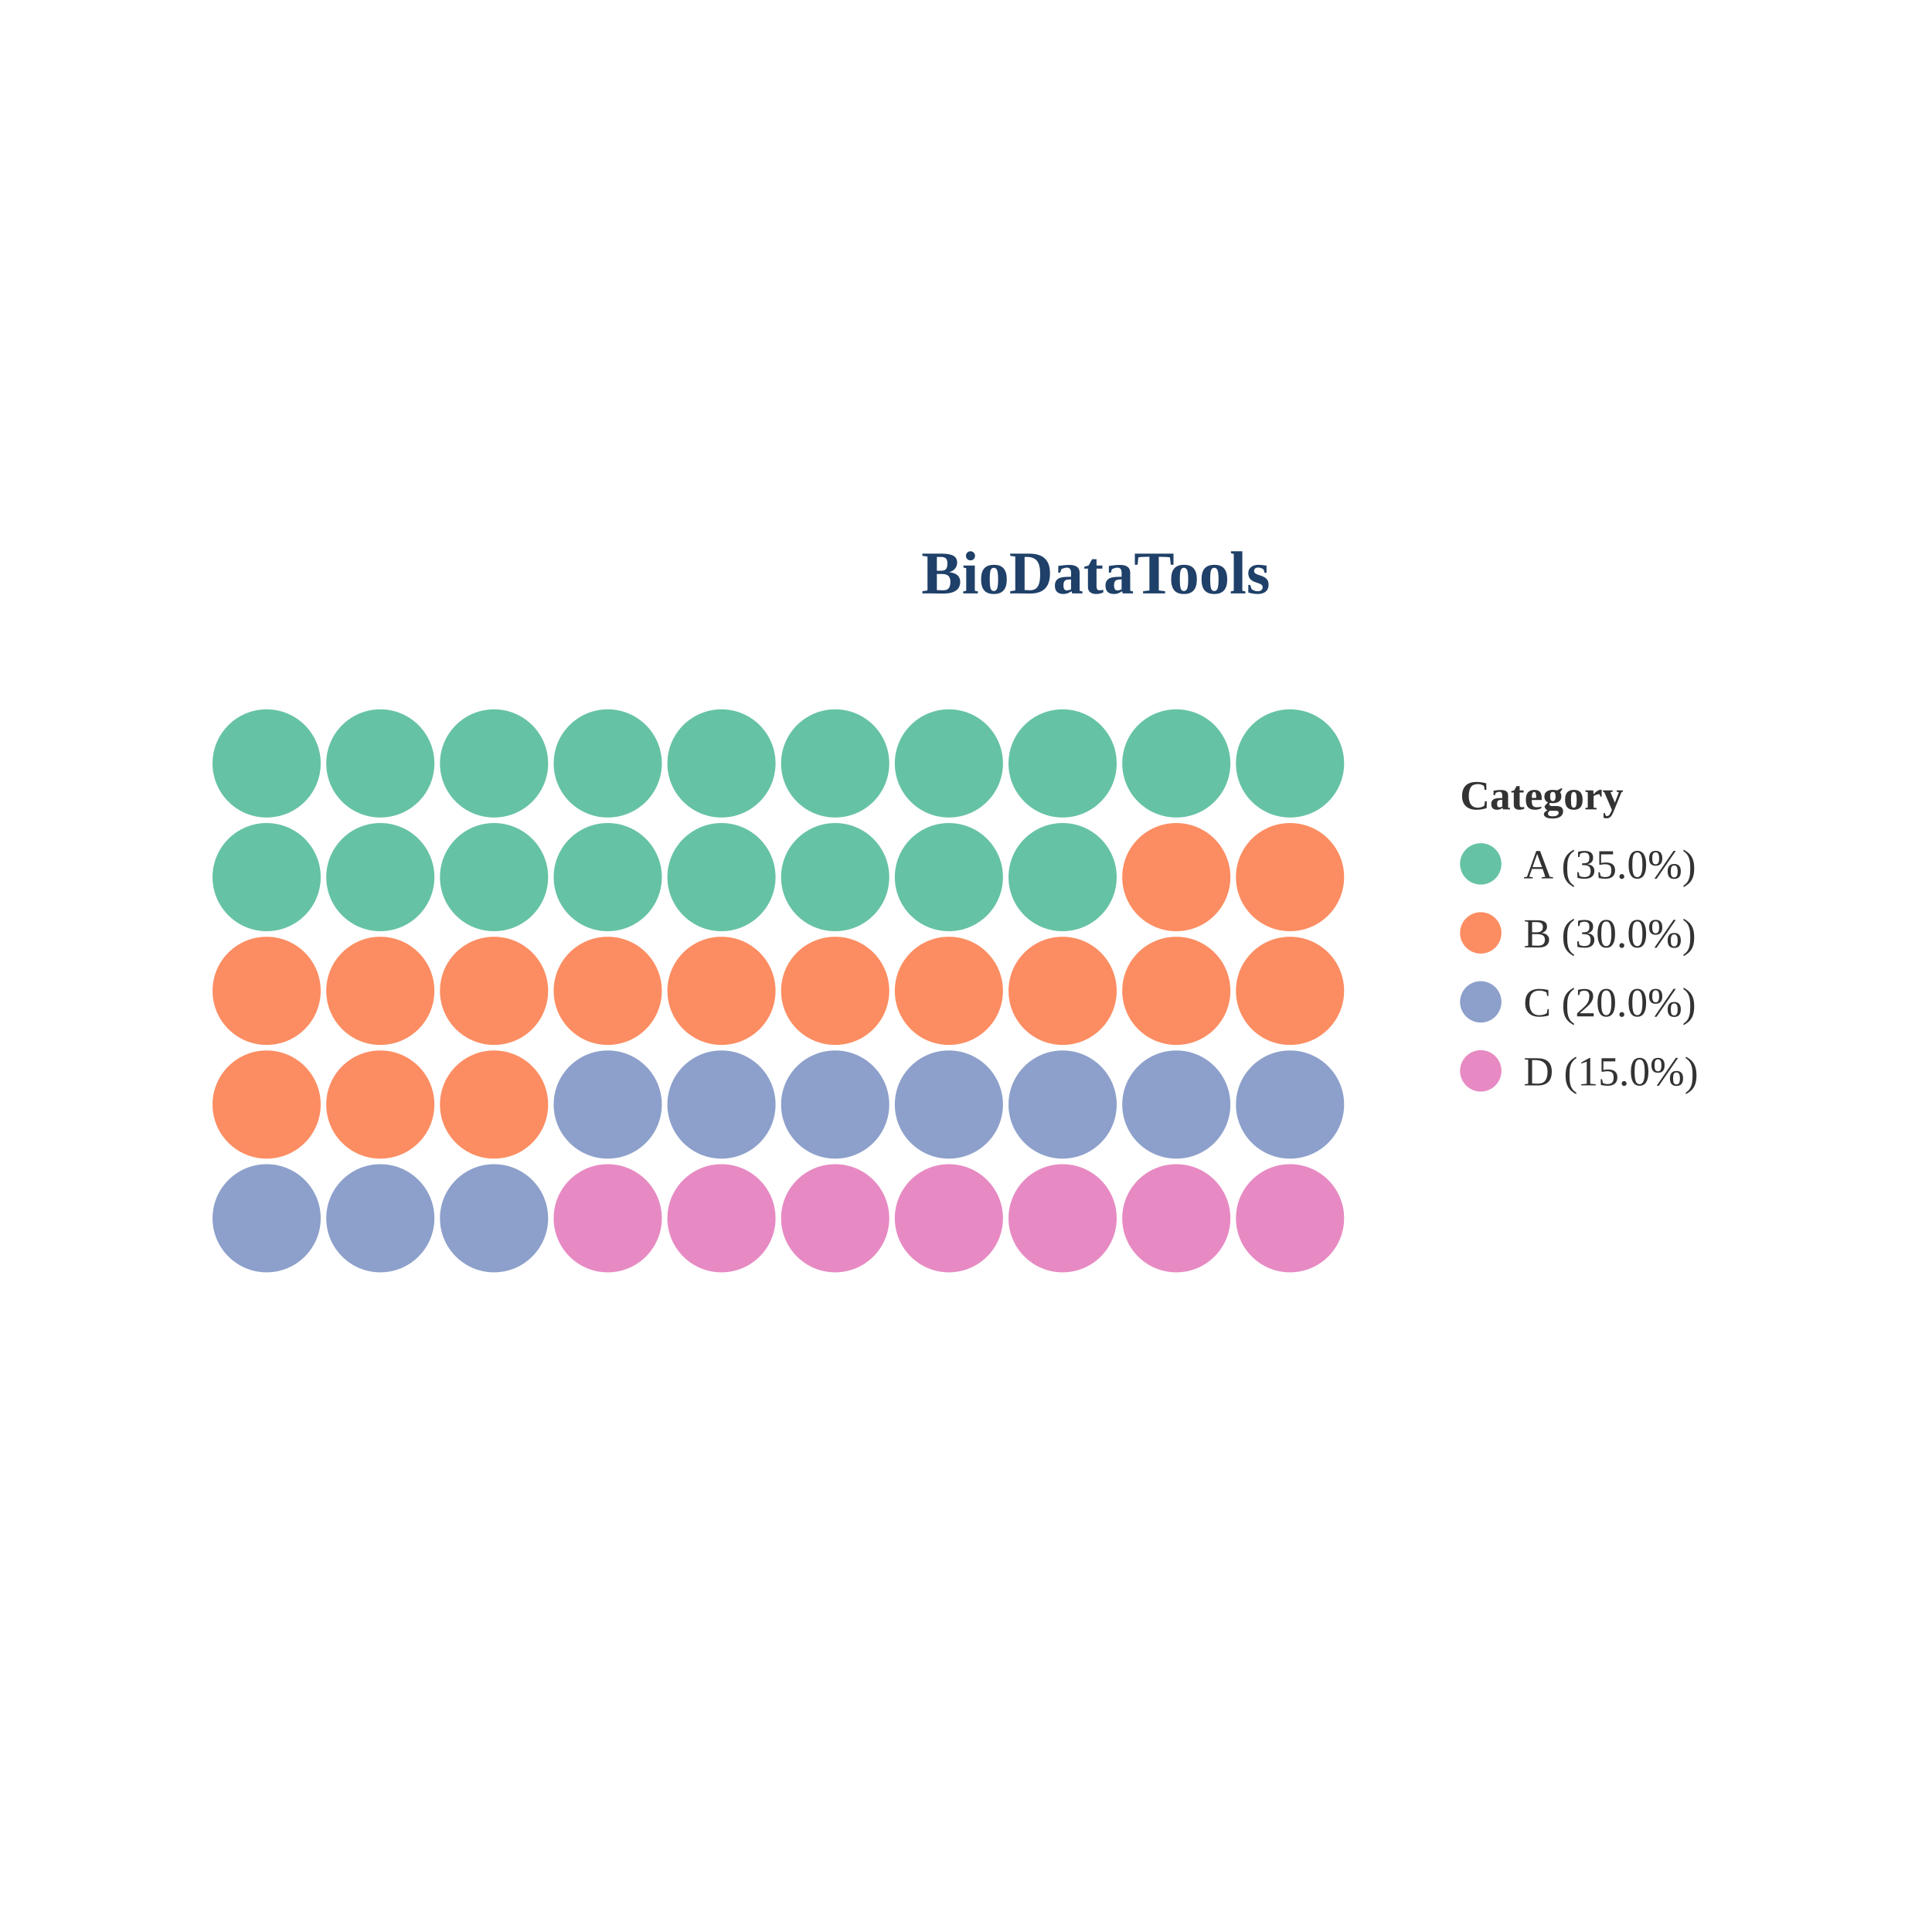
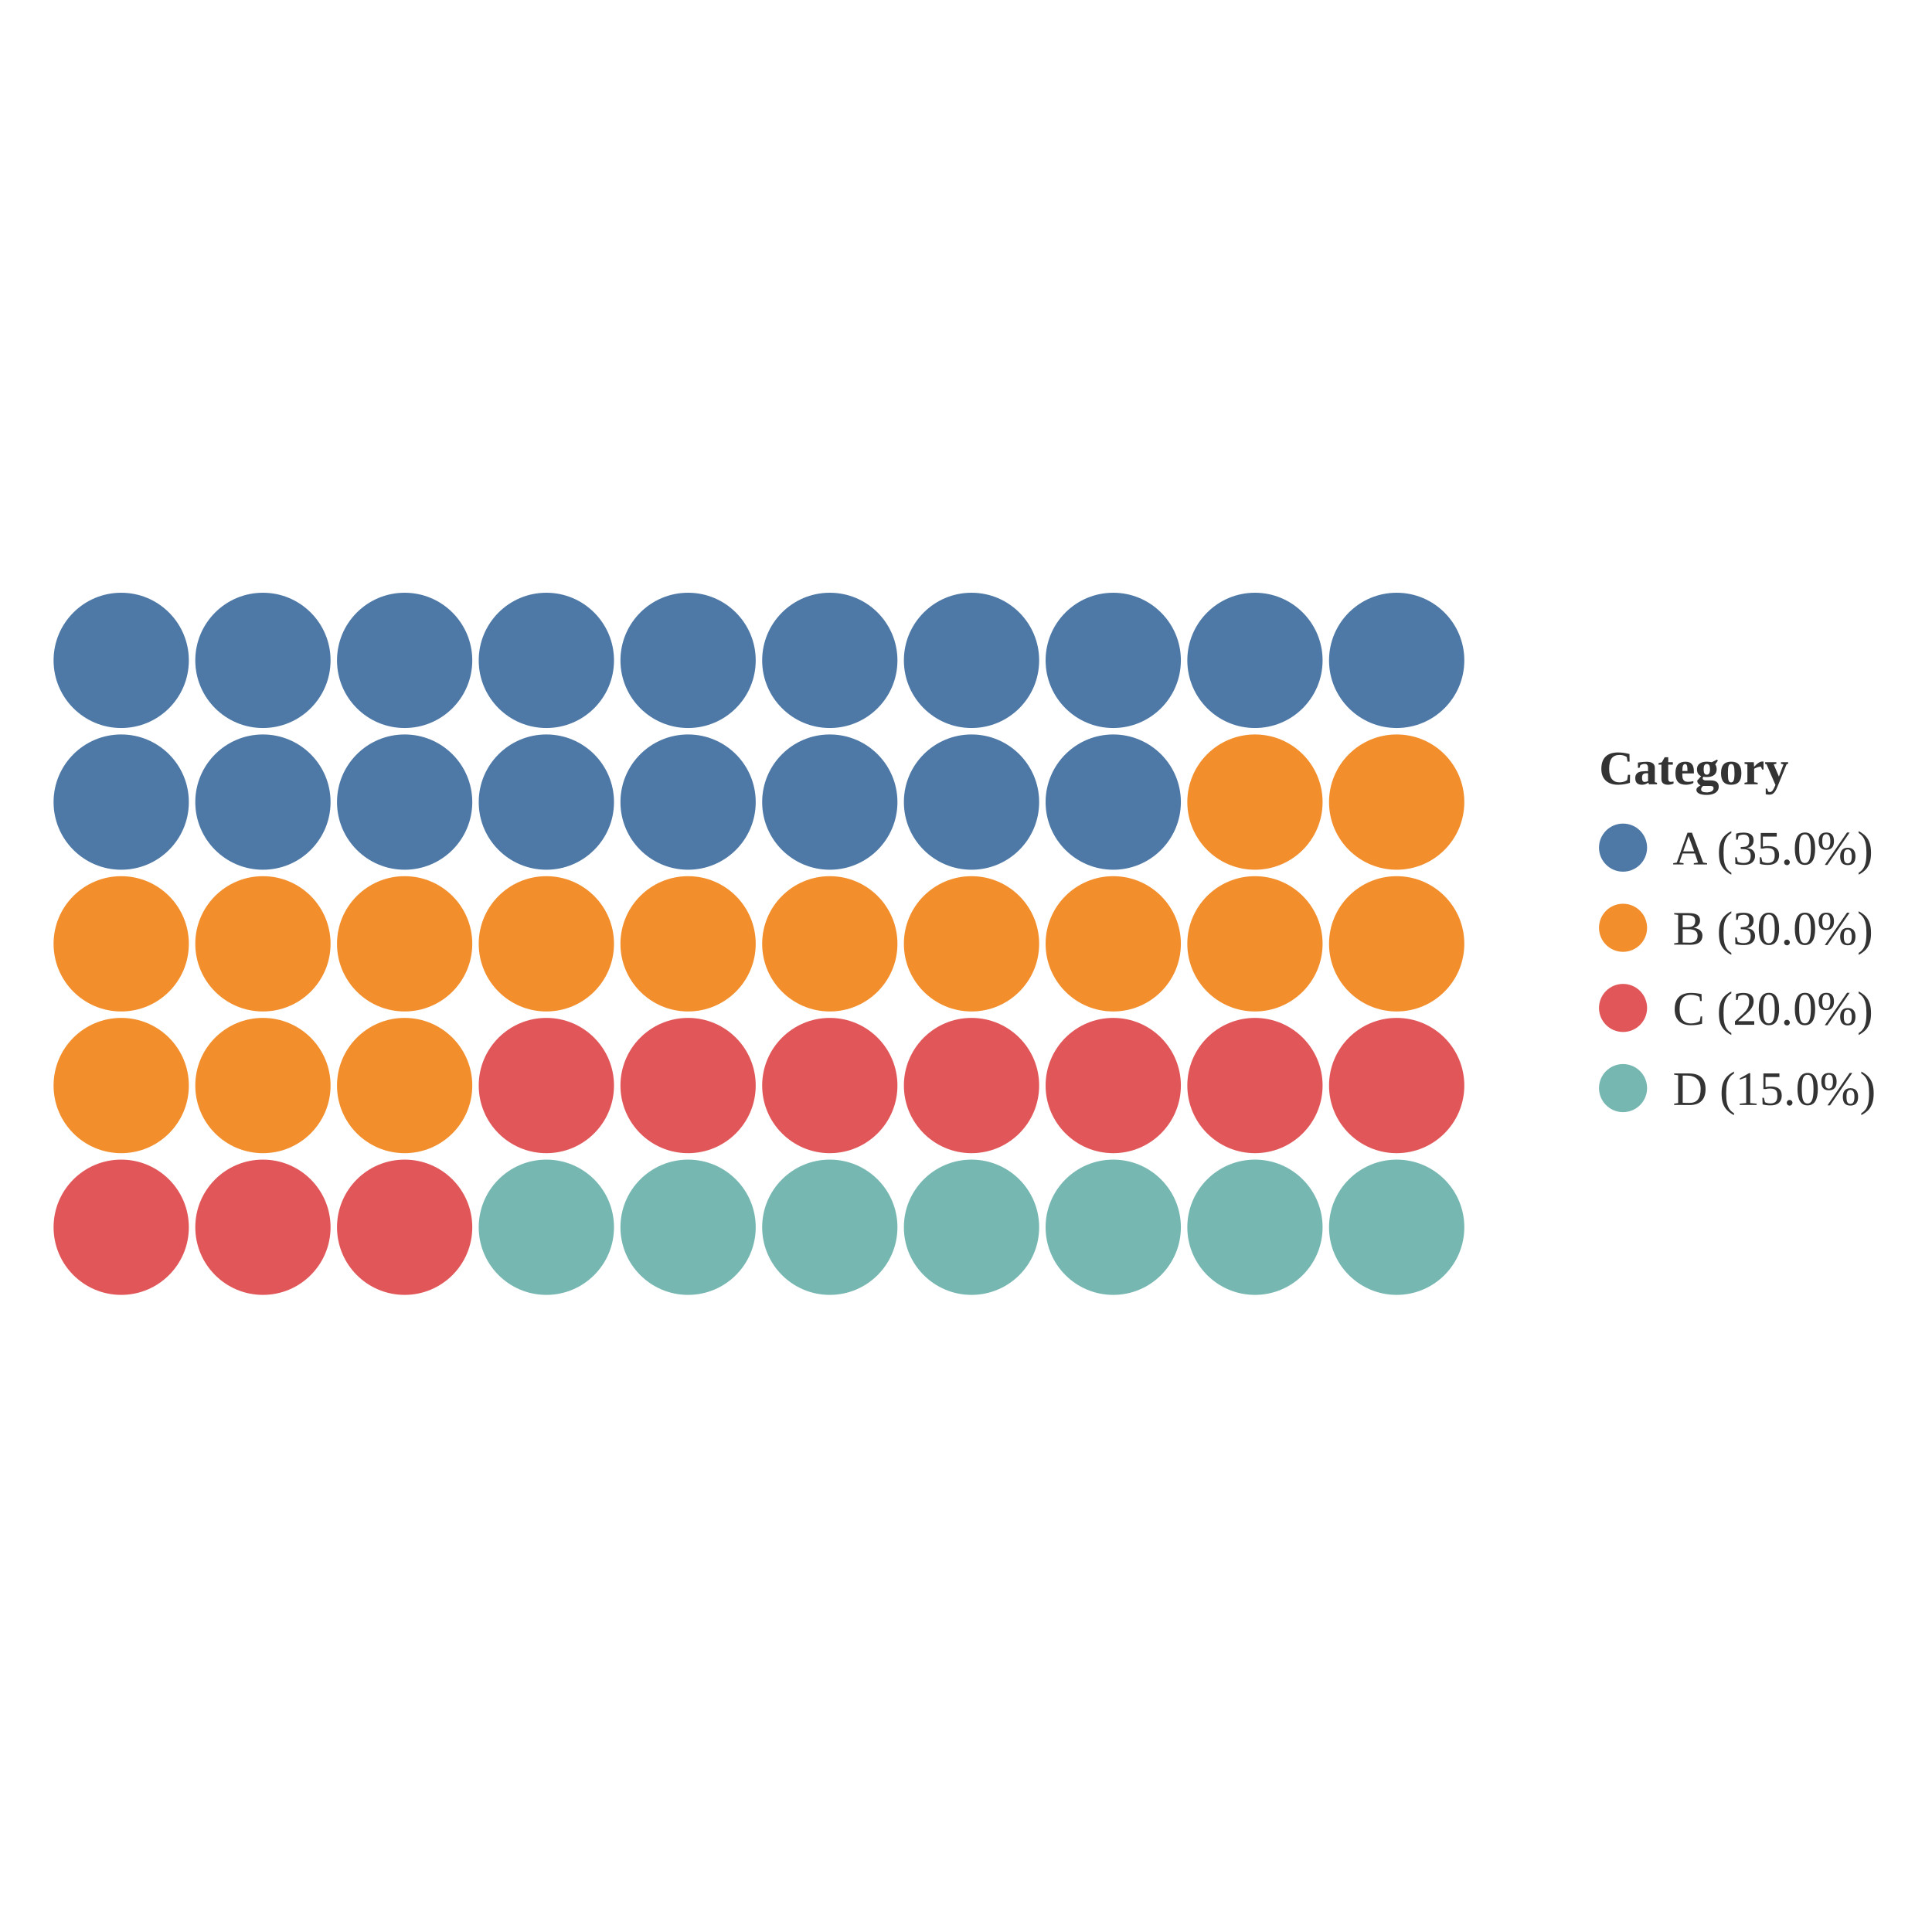
<svg xmlns="http://www.w3.org/2000/svg" width="700" height="700" viewBox="0 0 700 700" style="background: rgb(255, 255, 255); font-family: &quot;Times New Roman&quot;; overflow: hidden; cursor: grab; touch-action: none;">
-   <g class="viewport" transform="translate(47,-7) scale(1)">
-     <text class="chart-title" x="350" y="222" text-anchor="middle" font-size="22" font-weight="bold" font-style="normal" fill="#1f4068">BioDataTools</text>
+   <g class="viewport" transform="translate(-15.44758,-64.63328) scale(1.161704)">
    <g class="waffle-cells">
-       <path d="M19.595,0A19.595,19.595,0,1,1,-19.595,0A19.595,19.595,0,1,1,19.595,0" transform="translate(49.6, 283.6)" fill="#66c2a5" />
-       <path d="M19.595,0A19.595,19.595,0,1,1,-19.595,0A19.595,19.595,0,1,1,19.595,0" transform="translate(90.8, 283.6)" fill="#66c2a5" />
-       <path d="M19.595,0A19.595,19.595,0,1,1,-19.595,0A19.595,19.595,0,1,1,19.595,0" transform="translate(132, 283.6)" fill="#66c2a5" />
-       <path d="M19.595,0A19.595,19.595,0,1,1,-19.595,0A19.595,19.595,0,1,1,19.595,0" transform="translate(173.2, 283.6)" fill="#66c2a5" />
-       <path d="M19.595,0A19.595,19.595,0,1,1,-19.595,0A19.595,19.595,0,1,1,19.595,0" transform="translate(214.4, 283.6)" fill="#66c2a5" />
-       <path d="M19.595,0A19.595,19.595,0,1,1,-19.595,0A19.595,19.595,0,1,1,19.595,0" transform="translate(255.6, 283.6)" fill="#66c2a5" />
-       <path d="M19.595,0A19.595,19.595,0,1,1,-19.595,0A19.595,19.595,0,1,1,19.595,0" transform="translate(296.8, 283.6)" fill="#66c2a5" />
-       <path d="M19.595,0A19.595,19.595,0,1,1,-19.595,0A19.595,19.595,0,1,1,19.595,0" transform="translate(338, 283.6)" fill="#66c2a5" />
-       <path d="M19.595,0A19.595,19.595,0,1,1,-19.595,0A19.595,19.595,0,1,1,19.595,0" transform="translate(379.2, 283.6)" fill="#66c2a5" />
-       <path d="M19.595,0A19.595,19.595,0,1,1,-19.595,0A19.595,19.595,0,1,1,19.595,0" transform="translate(420.4, 283.6)" fill="#66c2a5" />
-       <path d="M19.595,0A19.595,19.595,0,1,1,-19.595,0A19.595,19.595,0,1,1,19.595,0" transform="translate(49.6, 324.8)" fill="#66c2a5" />
-       <path d="M19.595,0A19.595,19.595,0,1,1,-19.595,0A19.595,19.595,0,1,1,19.595,0" transform="translate(90.8, 324.8)" fill="#66c2a5" />
-       <path d="M19.595,0A19.595,19.595,0,1,1,-19.595,0A19.595,19.595,0,1,1,19.595,0" transform="translate(132, 324.8)" fill="#66c2a5" />
-       <path d="M19.595,0A19.595,19.595,0,1,1,-19.595,0A19.595,19.595,0,1,1,19.595,0" transform="translate(173.2, 324.8)" fill="#66c2a5" />
-       <path d="M19.595,0A19.595,19.595,0,1,1,-19.595,0A19.595,19.595,0,1,1,19.595,0" transform="translate(214.4, 324.8)" fill="#66c2a5" />
-       <path d="M19.595,0A19.595,19.595,0,1,1,-19.595,0A19.595,19.595,0,1,1,19.595,0" transform="translate(255.6, 324.8)" fill="#66c2a5" />
-       <path d="M19.595,0A19.595,19.595,0,1,1,-19.595,0A19.595,19.595,0,1,1,19.595,0" transform="translate(296.8, 324.8)" fill="#66c2a5" />
-       <path d="M19.595,0A19.595,19.595,0,1,1,-19.595,0A19.595,19.595,0,1,1,19.595,0" transform="translate(338, 324.8)" fill="#66c2a5" />
-       <path d="M19.595,0A19.595,19.595,0,1,1,-19.595,0A19.595,19.595,0,1,1,19.595,0" transform="translate(379.2, 324.8)" fill="#fc8d62" />
-       <path d="M19.595,0A19.595,19.595,0,1,1,-19.595,0A19.595,19.595,0,1,1,19.595,0" transform="translate(420.4, 324.8)" fill="#fc8d62" />
-       <path d="M19.595,0A19.595,19.595,0,1,1,-19.595,0A19.595,19.595,0,1,1,19.595,0" transform="translate(49.6, 366)" fill="#fc8d62" />
-       <path d="M19.595,0A19.595,19.595,0,1,1,-19.595,0A19.595,19.595,0,1,1,19.595,0" transform="translate(90.8, 366)" fill="#fc8d62" />
-       <path d="M19.595,0A19.595,19.595,0,1,1,-19.595,0A19.595,19.595,0,1,1,19.595,0" transform="translate(132, 366)" fill="#fc8d62" />
-       <path d="M19.595,0A19.595,19.595,0,1,1,-19.595,0A19.595,19.595,0,1,1,19.595,0" transform="translate(173.2, 366)" fill="#fc8d62" />
-       <path d="M19.595,0A19.595,19.595,0,1,1,-19.595,0A19.595,19.595,0,1,1,19.595,0" transform="translate(214.4, 366)" fill="#fc8d62" />
-       <path d="M19.595,0A19.595,19.595,0,1,1,-19.595,0A19.595,19.595,0,1,1,19.595,0" transform="translate(255.6, 366)" fill="#fc8d62" />
-       <path d="M19.595,0A19.595,19.595,0,1,1,-19.595,0A19.595,19.595,0,1,1,19.595,0" transform="translate(296.8, 366)" fill="#fc8d62" />
-       <path d="M19.595,0A19.595,19.595,0,1,1,-19.595,0A19.595,19.595,0,1,1,19.595,0" transform="translate(338, 366)" fill="#fc8d62" />
-       <path d="M19.595,0A19.595,19.595,0,1,1,-19.595,0A19.595,19.595,0,1,1,19.595,0" transform="translate(379.2, 366)" fill="#fc8d62" />
-       <path d="M19.595,0A19.595,19.595,0,1,1,-19.595,0A19.595,19.595,0,1,1,19.595,0" transform="translate(420.4, 366)" fill="#fc8d62" />
-       <path d="M19.595,0A19.595,19.595,0,1,1,-19.595,0A19.595,19.595,0,1,1,19.595,0" transform="translate(49.6, 407.2)" fill="#fc8d62" />
-       <path d="M19.595,0A19.595,19.595,0,1,1,-19.595,0A19.595,19.595,0,1,1,19.595,0" transform="translate(90.8, 407.2)" fill="#fc8d62" />
-       <path d="M19.595,0A19.595,19.595,0,1,1,-19.595,0A19.595,19.595,0,1,1,19.595,0" transform="translate(132, 407.2)" fill="#fc8d62" />
-       <path d="M19.595,0A19.595,19.595,0,1,1,-19.595,0A19.595,19.595,0,1,1,19.595,0" transform="translate(173.2, 407.2)" fill="#8da0cb" />
-       <path d="M19.595,0A19.595,19.595,0,1,1,-19.595,0A19.595,19.595,0,1,1,19.595,0" transform="translate(214.4, 407.2)" fill="#8da0cb" />
-       <path d="M19.595,0A19.595,19.595,0,1,1,-19.595,0A19.595,19.595,0,1,1,19.595,0" transform="translate(255.6, 407.2)" fill="#8da0cb" />
-       <path d="M19.595,0A19.595,19.595,0,1,1,-19.595,0A19.595,19.595,0,1,1,19.595,0" transform="translate(296.8, 407.2)" fill="#8da0cb" />
-       <path d="M19.595,0A19.595,19.595,0,1,1,-19.595,0A19.595,19.595,0,1,1,19.595,0" transform="translate(338, 407.2)" fill="#8da0cb" />
-       <path d="M19.595,0A19.595,19.595,0,1,1,-19.595,0A19.595,19.595,0,1,1,19.595,0" transform="translate(379.2, 407.2)" fill="#8da0cb" />
-       <path d="M19.595,0A19.595,19.595,0,1,1,-19.595,0A19.595,19.595,0,1,1,19.595,0" transform="translate(420.4, 407.2)" fill="#8da0cb" />
-       <path d="M19.595,0A19.595,19.595,0,1,1,-19.595,0A19.595,19.595,0,1,1,19.595,0" transform="translate(49.6, 448.4)" fill="#8da0cb" />
-       <path d="M19.595,0A19.595,19.595,0,1,1,-19.595,0A19.595,19.595,0,1,1,19.595,0" transform="translate(90.8, 448.4)" fill="#8da0cb" />
-       <path d="M19.595,0A19.595,19.595,0,1,1,-19.595,0A19.595,19.595,0,1,1,19.595,0" transform="translate(132, 448.4)" fill="#8da0cb" />
-       <path d="M19.595,0A19.595,19.595,0,1,1,-19.595,0A19.595,19.595,0,1,1,19.595,0" transform="translate(173.2, 448.4)" fill="#e78ac3" />
-       <path d="M19.595,0A19.595,19.595,0,1,1,-19.595,0A19.595,19.595,0,1,1,19.595,0" transform="translate(214.4, 448.4)" fill="#e78ac3" />
-       <path d="M19.595,0A19.595,19.595,0,1,1,-19.595,0A19.595,19.595,0,1,1,19.595,0" transform="translate(255.6, 448.4)" fill="#e78ac3" />
-       <path d="M19.595,0A19.595,19.595,0,1,1,-19.595,0A19.595,19.595,0,1,1,19.595,0" transform="translate(296.8, 448.4)" fill="#e78ac3" />
-       <path d="M19.595,0A19.595,19.595,0,1,1,-19.595,0A19.595,19.595,0,1,1,19.595,0" transform="translate(338, 448.4)" fill="#e78ac3" />
-       <path d="M19.595,0A19.595,19.595,0,1,1,-19.595,0A19.595,19.595,0,1,1,19.595,0" transform="translate(379.2, 448.4)" fill="#e78ac3" />
-       <path d="M19.595,0A19.595,19.595,0,1,1,-19.595,0A19.595,19.595,0,1,1,19.595,0" transform="translate(420.4, 448.4)" fill="#e78ac3" />
+       <path d="M21.095,0A21.095,21.095,0,1,1,-21.095,0A21.095,21.095,0,1,1,21.095,0" transform="translate(51.1, 261.6)" fill="#4e79a7" />
+       <path d="M21.095,0A21.095,21.095,0,1,1,-21.095,0A21.095,21.095,0,1,1,21.095,0" transform="translate(95.3, 261.6)" fill="#4e79a7" />
+       <path d="M21.095,0A21.095,21.095,0,1,1,-21.095,0A21.095,21.095,0,1,1,21.095,0" transform="translate(139.5, 261.6)" fill="#4e79a7" />
+       <path d="M21.095,0A21.095,21.095,0,1,1,-21.095,0A21.095,21.095,0,1,1,21.095,0" transform="translate(183.7, 261.6)" fill="#4e79a7" />
+       <path d="M21.095,0A21.095,21.095,0,1,1,-21.095,0A21.095,21.095,0,1,1,21.095,0" transform="translate(227.9, 261.6)" fill="#4e79a7" />
+       <path d="M21.095,0A21.095,21.095,0,1,1,-21.095,0A21.095,21.095,0,1,1,21.095,0" transform="translate(272.1, 261.6)" fill="#4e79a7" />
+       <path d="M21.095,0A21.095,21.095,0,1,1,-21.095,0A21.095,21.095,0,1,1,21.095,0" transform="translate(316.3, 261.6)" fill="#4e79a7" />
+       <path d="M21.095,0A21.095,21.095,0,1,1,-21.095,0A21.095,21.095,0,1,1,21.095,0" transform="translate(360.5, 261.6)" fill="#4e79a7" />
+       <path d="M21.095,0A21.095,21.095,0,1,1,-21.095,0A21.095,21.095,0,1,1,21.095,0" transform="translate(404.7, 261.6)" fill="#4e79a7" />
+       <path d="M21.095,0A21.095,21.095,0,1,1,-21.095,0A21.095,21.095,0,1,1,21.095,0" transform="translate(448.9, 261.6)" fill="#4e79a7" />
+       <path d="M21.095,0A21.095,21.095,0,1,1,-21.095,0A21.095,21.095,0,1,1,21.095,0" transform="translate(51.1, 305.8)" fill="#4e79a7" />
+       <path d="M21.095,0A21.095,21.095,0,1,1,-21.095,0A21.095,21.095,0,1,1,21.095,0" transform="translate(95.3, 305.8)" fill="#4e79a7" />
+       <path d="M21.095,0A21.095,21.095,0,1,1,-21.095,0A21.095,21.095,0,1,1,21.095,0" transform="translate(139.5, 305.8)" fill="#4e79a7" />
+       <path d="M21.095,0A21.095,21.095,0,1,1,-21.095,0A21.095,21.095,0,1,1,21.095,0" transform="translate(183.7, 305.8)" fill="#4e79a7" />
+       <path d="M21.095,0A21.095,21.095,0,1,1,-21.095,0A21.095,21.095,0,1,1,21.095,0" transform="translate(227.9, 305.8)" fill="#4e79a7" />
+       <path d="M21.095,0A21.095,21.095,0,1,1,-21.095,0A21.095,21.095,0,1,1,21.095,0" transform="translate(272.1, 305.8)" fill="#4e79a7" />
+       <path d="M21.095,0A21.095,21.095,0,1,1,-21.095,0A21.095,21.095,0,1,1,21.095,0" transform="translate(316.3, 305.8)" fill="#4e79a7" />
+       <path d="M21.095,0A21.095,21.095,0,1,1,-21.095,0A21.095,21.095,0,1,1,21.095,0" transform="translate(360.5, 305.8)" fill="#4e79a7" />
+       <path d="M21.095,0A21.095,21.095,0,1,1,-21.095,0A21.095,21.095,0,1,1,21.095,0" transform="translate(404.7, 305.8)" fill="#f28e2c" />
+       <path d="M21.095,0A21.095,21.095,0,1,1,-21.095,0A21.095,21.095,0,1,1,21.095,0" transform="translate(448.9, 305.8)" fill="#f28e2c" />
+       <path d="M21.095,0A21.095,21.095,0,1,1,-21.095,0A21.095,21.095,0,1,1,21.095,0" transform="translate(51.1, 350)" fill="#f28e2c" />
+       <path d="M21.095,0A21.095,21.095,0,1,1,-21.095,0A21.095,21.095,0,1,1,21.095,0" transform="translate(95.3, 350)" fill="#f28e2c" />
+       <path d="M21.095,0A21.095,21.095,0,1,1,-21.095,0A21.095,21.095,0,1,1,21.095,0" transform="translate(139.5, 350)" fill="#f28e2c" />
+       <path d="M21.095,0A21.095,21.095,0,1,1,-21.095,0A21.095,21.095,0,1,1,21.095,0" transform="translate(183.7, 350)" fill="#f28e2c" />
+       <path d="M21.095,0A21.095,21.095,0,1,1,-21.095,0A21.095,21.095,0,1,1,21.095,0" transform="translate(227.9, 350)" fill="#f28e2c" />
+       <path d="M21.095,0A21.095,21.095,0,1,1,-21.095,0A21.095,21.095,0,1,1,21.095,0" transform="translate(272.1, 350)" fill="#f28e2c" />
+       <path d="M21.095,0A21.095,21.095,0,1,1,-21.095,0A21.095,21.095,0,1,1,21.095,0" transform="translate(316.3, 350)" fill="#f28e2c" />
+       <path d="M21.095,0A21.095,21.095,0,1,1,-21.095,0A21.095,21.095,0,1,1,21.095,0" transform="translate(360.5, 350)" fill="#f28e2c" />
+       <path d="M21.095,0A21.095,21.095,0,1,1,-21.095,0A21.095,21.095,0,1,1,21.095,0" transform="translate(404.7, 350)" fill="#f28e2c" />
+       <path d="M21.095,0A21.095,21.095,0,1,1,-21.095,0A21.095,21.095,0,1,1,21.095,0" transform="translate(448.9, 350)" fill="#f28e2c" />
+       <path d="M21.095,0A21.095,21.095,0,1,1,-21.095,0A21.095,21.095,0,1,1,21.095,0" transform="translate(51.1, 394.2)" fill="#f28e2c" />
+       <path d="M21.095,0A21.095,21.095,0,1,1,-21.095,0A21.095,21.095,0,1,1,21.095,0" transform="translate(95.3, 394.2)" fill="#f28e2c" />
+       <path d="M21.095,0A21.095,21.095,0,1,1,-21.095,0A21.095,21.095,0,1,1,21.095,0" transform="translate(139.5, 394.2)" fill="#f28e2c" />
+       <path d="M21.095,0A21.095,21.095,0,1,1,-21.095,0A21.095,21.095,0,1,1,21.095,0" transform="translate(183.7, 394.2)" fill="#e15759" />
+       <path d="M21.095,0A21.095,21.095,0,1,1,-21.095,0A21.095,21.095,0,1,1,21.095,0" transform="translate(227.9, 394.2)" fill="#e15759" />
+       <path d="M21.095,0A21.095,21.095,0,1,1,-21.095,0A21.095,21.095,0,1,1,21.095,0" transform="translate(272.1, 394.2)" fill="#e15759" />
+       <path d="M21.095,0A21.095,21.095,0,1,1,-21.095,0A21.095,21.095,0,1,1,21.095,0" transform="translate(316.3, 394.2)" fill="#e15759" />
+       <path d="M21.095,0A21.095,21.095,0,1,1,-21.095,0A21.095,21.095,0,1,1,21.095,0" transform="translate(360.5, 394.2)" fill="#e15759" />
+       <path d="M21.095,0A21.095,21.095,0,1,1,-21.095,0A21.095,21.095,0,1,1,21.095,0" transform="translate(404.7, 394.2)" fill="#e15759" />
+       <path d="M21.095,0A21.095,21.095,0,1,1,-21.095,0A21.095,21.095,0,1,1,21.095,0" transform="translate(448.9, 394.2)" fill="#e15759" />
+       <path d="M21.095,0A21.095,21.095,0,1,1,-21.095,0A21.095,21.095,0,1,1,21.095,0" transform="translate(51.1, 438.4)" fill="#e15759" />
+       <path d="M21.095,0A21.095,21.095,0,1,1,-21.095,0A21.095,21.095,0,1,1,21.095,0" transform="translate(95.3, 438.4)" fill="#e15759" />
+       <path d="M21.095,0A21.095,21.095,0,1,1,-21.095,0A21.095,21.095,0,1,1,21.095,0" transform="translate(139.5, 438.4)" fill="#e15759" />
+       <path d="M21.095,0A21.095,21.095,0,1,1,-21.095,0A21.095,21.095,0,1,1,21.095,0" transform="translate(183.7, 438.4)" fill="#76b7b2" />
+       <path d="M21.095,0A21.095,21.095,0,1,1,-21.095,0A21.095,21.095,0,1,1,21.095,0" transform="translate(227.9, 438.4)" fill="#76b7b2" />
+       <path d="M21.095,0A21.095,21.095,0,1,1,-21.095,0A21.095,21.095,0,1,1,21.095,0" transform="translate(272.1, 438.4)" fill="#76b7b2" />
+       <path d="M21.095,0A21.095,21.095,0,1,1,-21.095,0A21.095,21.095,0,1,1,21.095,0" transform="translate(316.3, 438.4)" fill="#76b7b2" />
+       <path d="M21.095,0A21.095,21.095,0,1,1,-21.095,0A21.095,21.095,0,1,1,21.095,0" transform="translate(360.5, 438.4)" fill="#76b7b2" />
+       <path d="M21.095,0A21.095,21.095,0,1,1,-21.095,0A21.095,21.095,0,1,1,21.095,0" transform="translate(404.7, 438.4)" fill="#76b7b2" />
+       <path d="M21.095,0A21.095,21.095,0,1,1,-21.095,0A21.095,21.095,0,1,1,21.095,0" transform="translate(448.9, 438.4)" fill="#76b7b2" />
    </g>
    <g class="chart-legend">
-       <text x="482" y="295" dy="0.35em" font-size="15" font-weight="bold" font-style="normal" fill="#333">Category</text>
-       <path d="M7.498,0A7.498,7.498,0,1,1,-7.498,0A7.498,7.498,0,1,1,7.498,0" transform="translate(489.5, 320)" fill="#66c2a5" />
-       <text x="505" y="320" dy="0.35em" font-size="15" font-weight="normal" font-style="normal" fill="#333">A (35.0%)</text>
-       <path d="M7.498,0A7.498,7.498,0,1,1,-7.498,0A7.498,7.498,0,1,1,7.498,0" transform="translate(489.5, 345)" fill="#fc8d62" />
-       <text x="505" y="345" dy="0.35em" font-size="15" font-weight="normal" font-style="normal" fill="#333">B (30.0%)</text>
-       <path d="M7.498,0A7.498,7.498,0,1,1,-7.498,0A7.498,7.498,0,1,1,7.498,0" transform="translate(489.5, 370)" fill="#8da0cb" />
-       <text x="505" y="370" dy="0.35em" font-size="15" font-weight="normal" font-style="normal" fill="#333">C (20.0%)</text>
-       <path d="M7.498,0A7.498,7.498,0,1,1,-7.498,0A7.498,7.498,0,1,1,7.498,0" transform="translate(489.5, 395)" fill="#e78ac3" />
-       <text x="505" y="395" dy="0.35em" font-size="15" font-weight="normal" font-style="normal" fill="#333">D (15.0%)</text>
+       <text x="512" y="295" dy="0.35em" font-size="15" font-weight="bold" font-style="normal" fill="#333">Category</text>
+       <path d="M7.498,0A7.498,7.498,0,1,1,-7.498,0A7.498,7.498,0,1,1,7.498,0" transform="translate(519.5, 320)" fill="#4e79a7" />
+       <text x="535" y="320" dy="0.35em" font-size="15" font-weight="normal" font-style="normal" fill="#333">A (35.0%)</text>
+       <path d="M7.498,0A7.498,7.498,0,1,1,-7.498,0A7.498,7.498,0,1,1,7.498,0" transform="translate(519.5, 345)" fill="#f28e2c" />
+       <text x="535" y="345" dy="0.35em" font-size="15" font-weight="normal" font-style="normal" fill="#333">B (30.0%)</text>
+       <path d="M7.498,0A7.498,7.498,0,1,1,-7.498,0A7.498,7.498,0,1,1,7.498,0" transform="translate(519.5, 370)" fill="#e15759" />
+       <text x="535" y="370" dy="0.35em" font-size="15" font-weight="normal" font-style="normal" fill="#333">C (20.0%)</text>
+       <path d="M7.498,0A7.498,7.498,0,1,1,-7.498,0A7.498,7.498,0,1,1,7.498,0" transform="translate(519.5, 395)" fill="#76b7b2" />
+       <text x="535" y="395" dy="0.35em" font-size="15" font-weight="normal" font-style="normal" fill="#333">D (15.0%)</text>
    </g>
  </g>
</svg>
